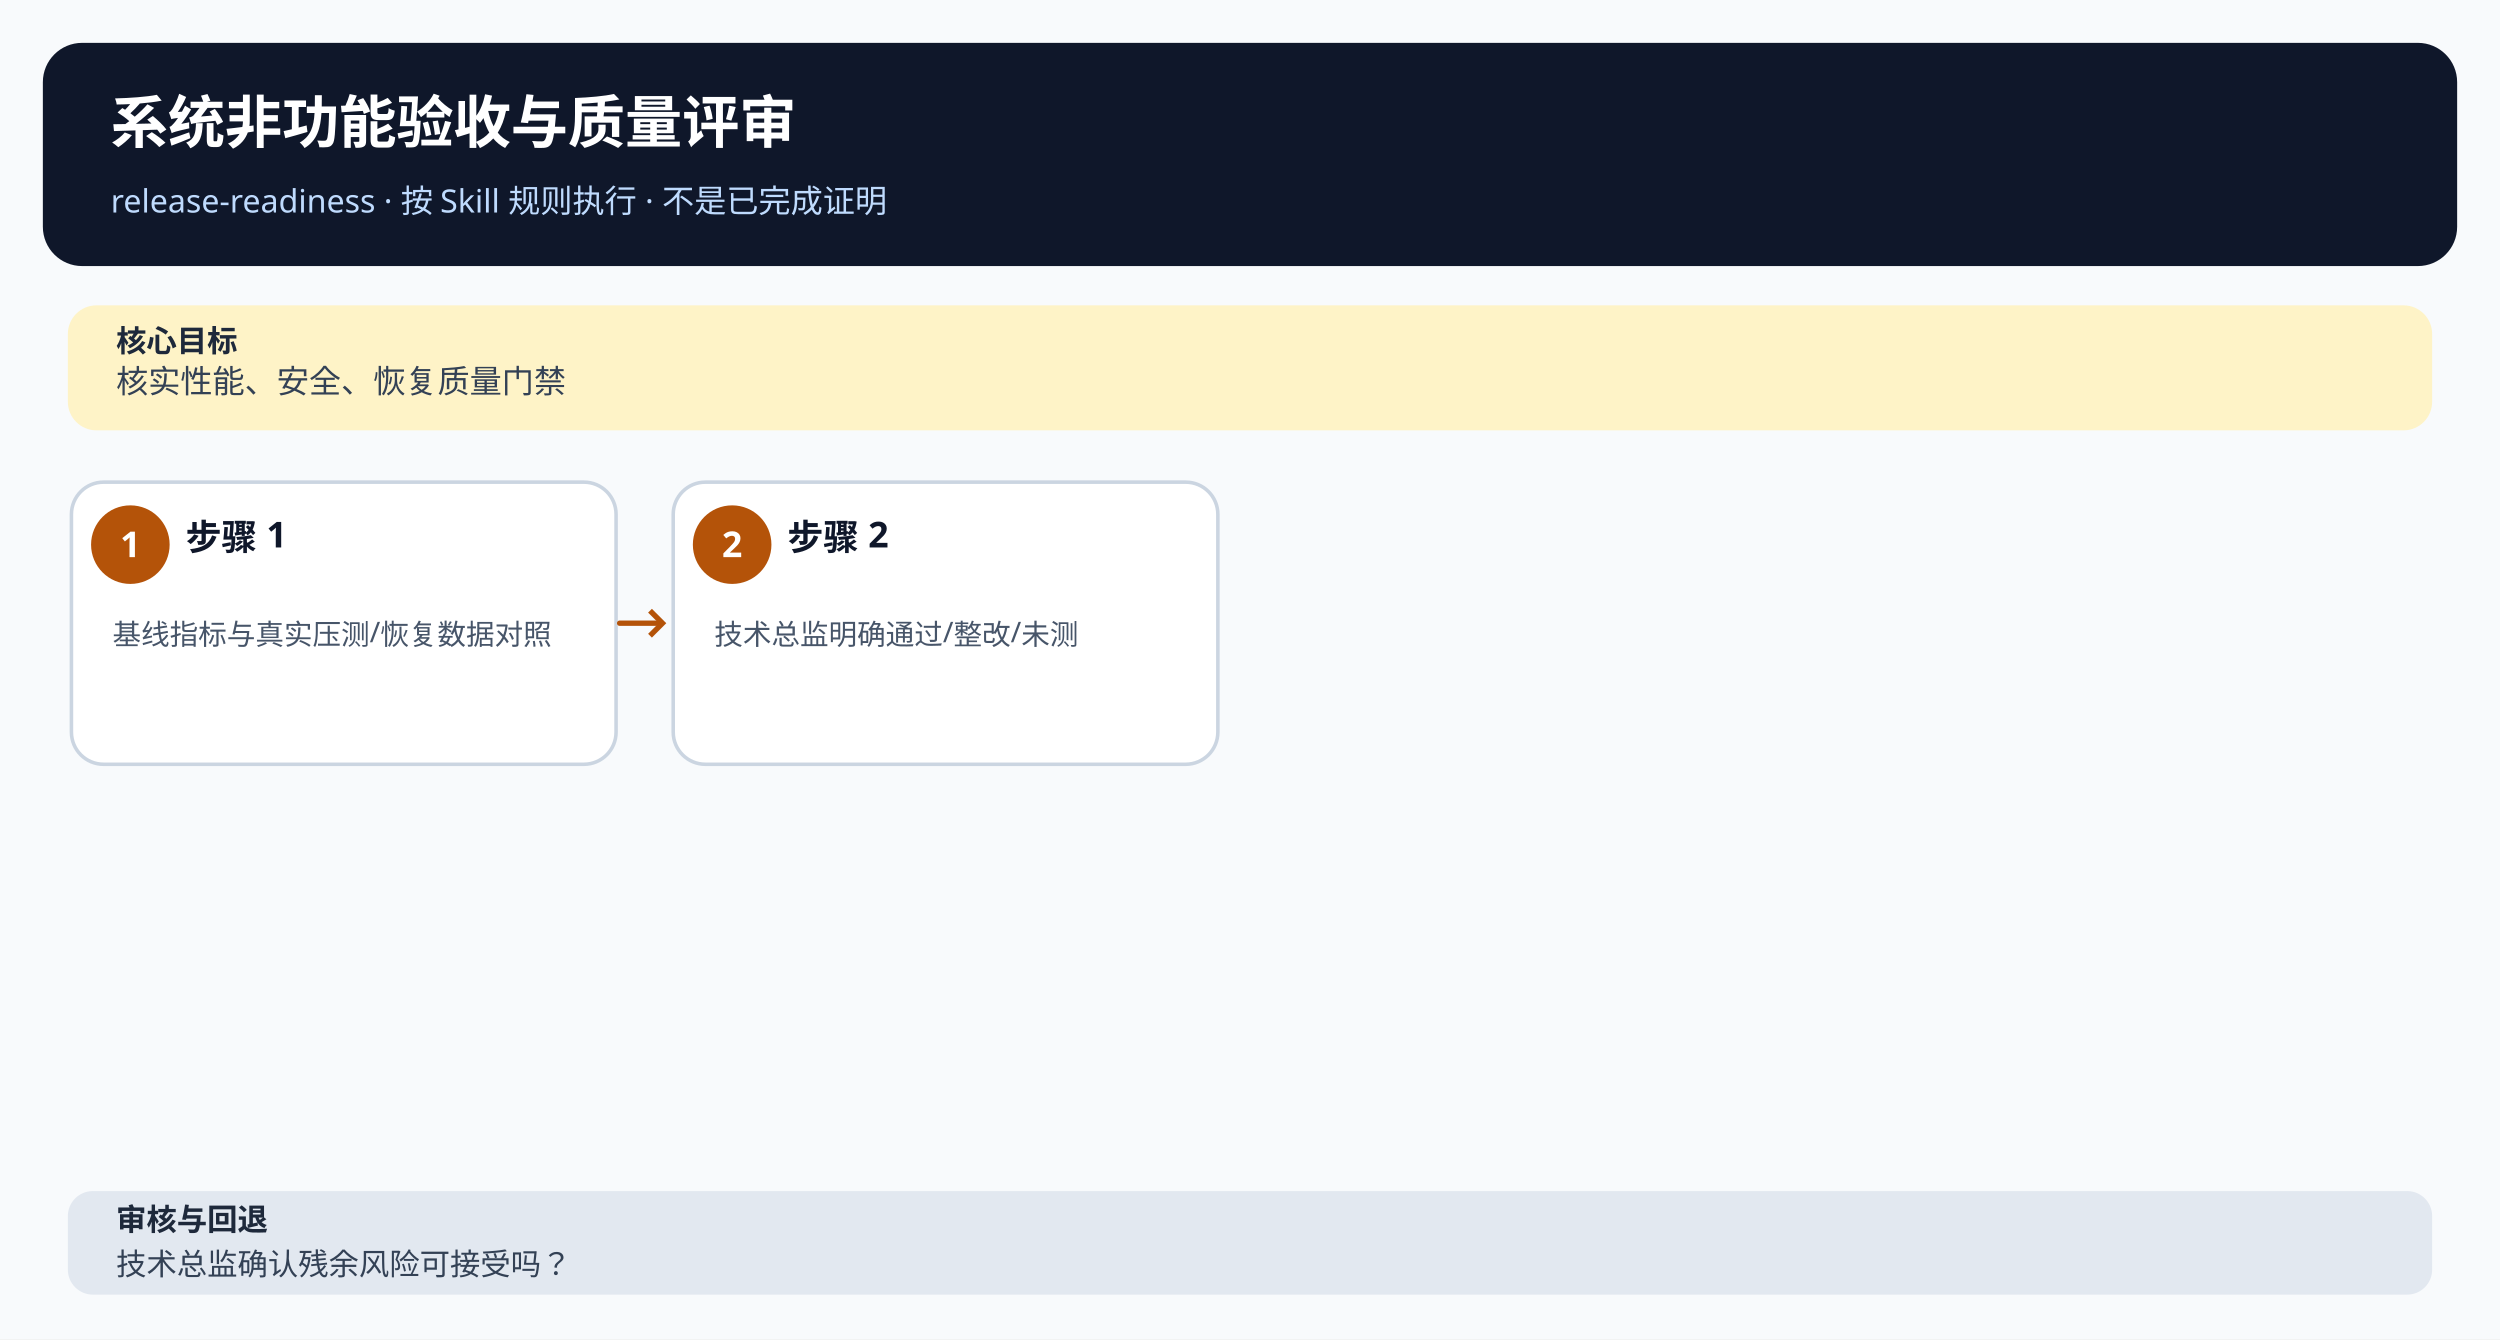
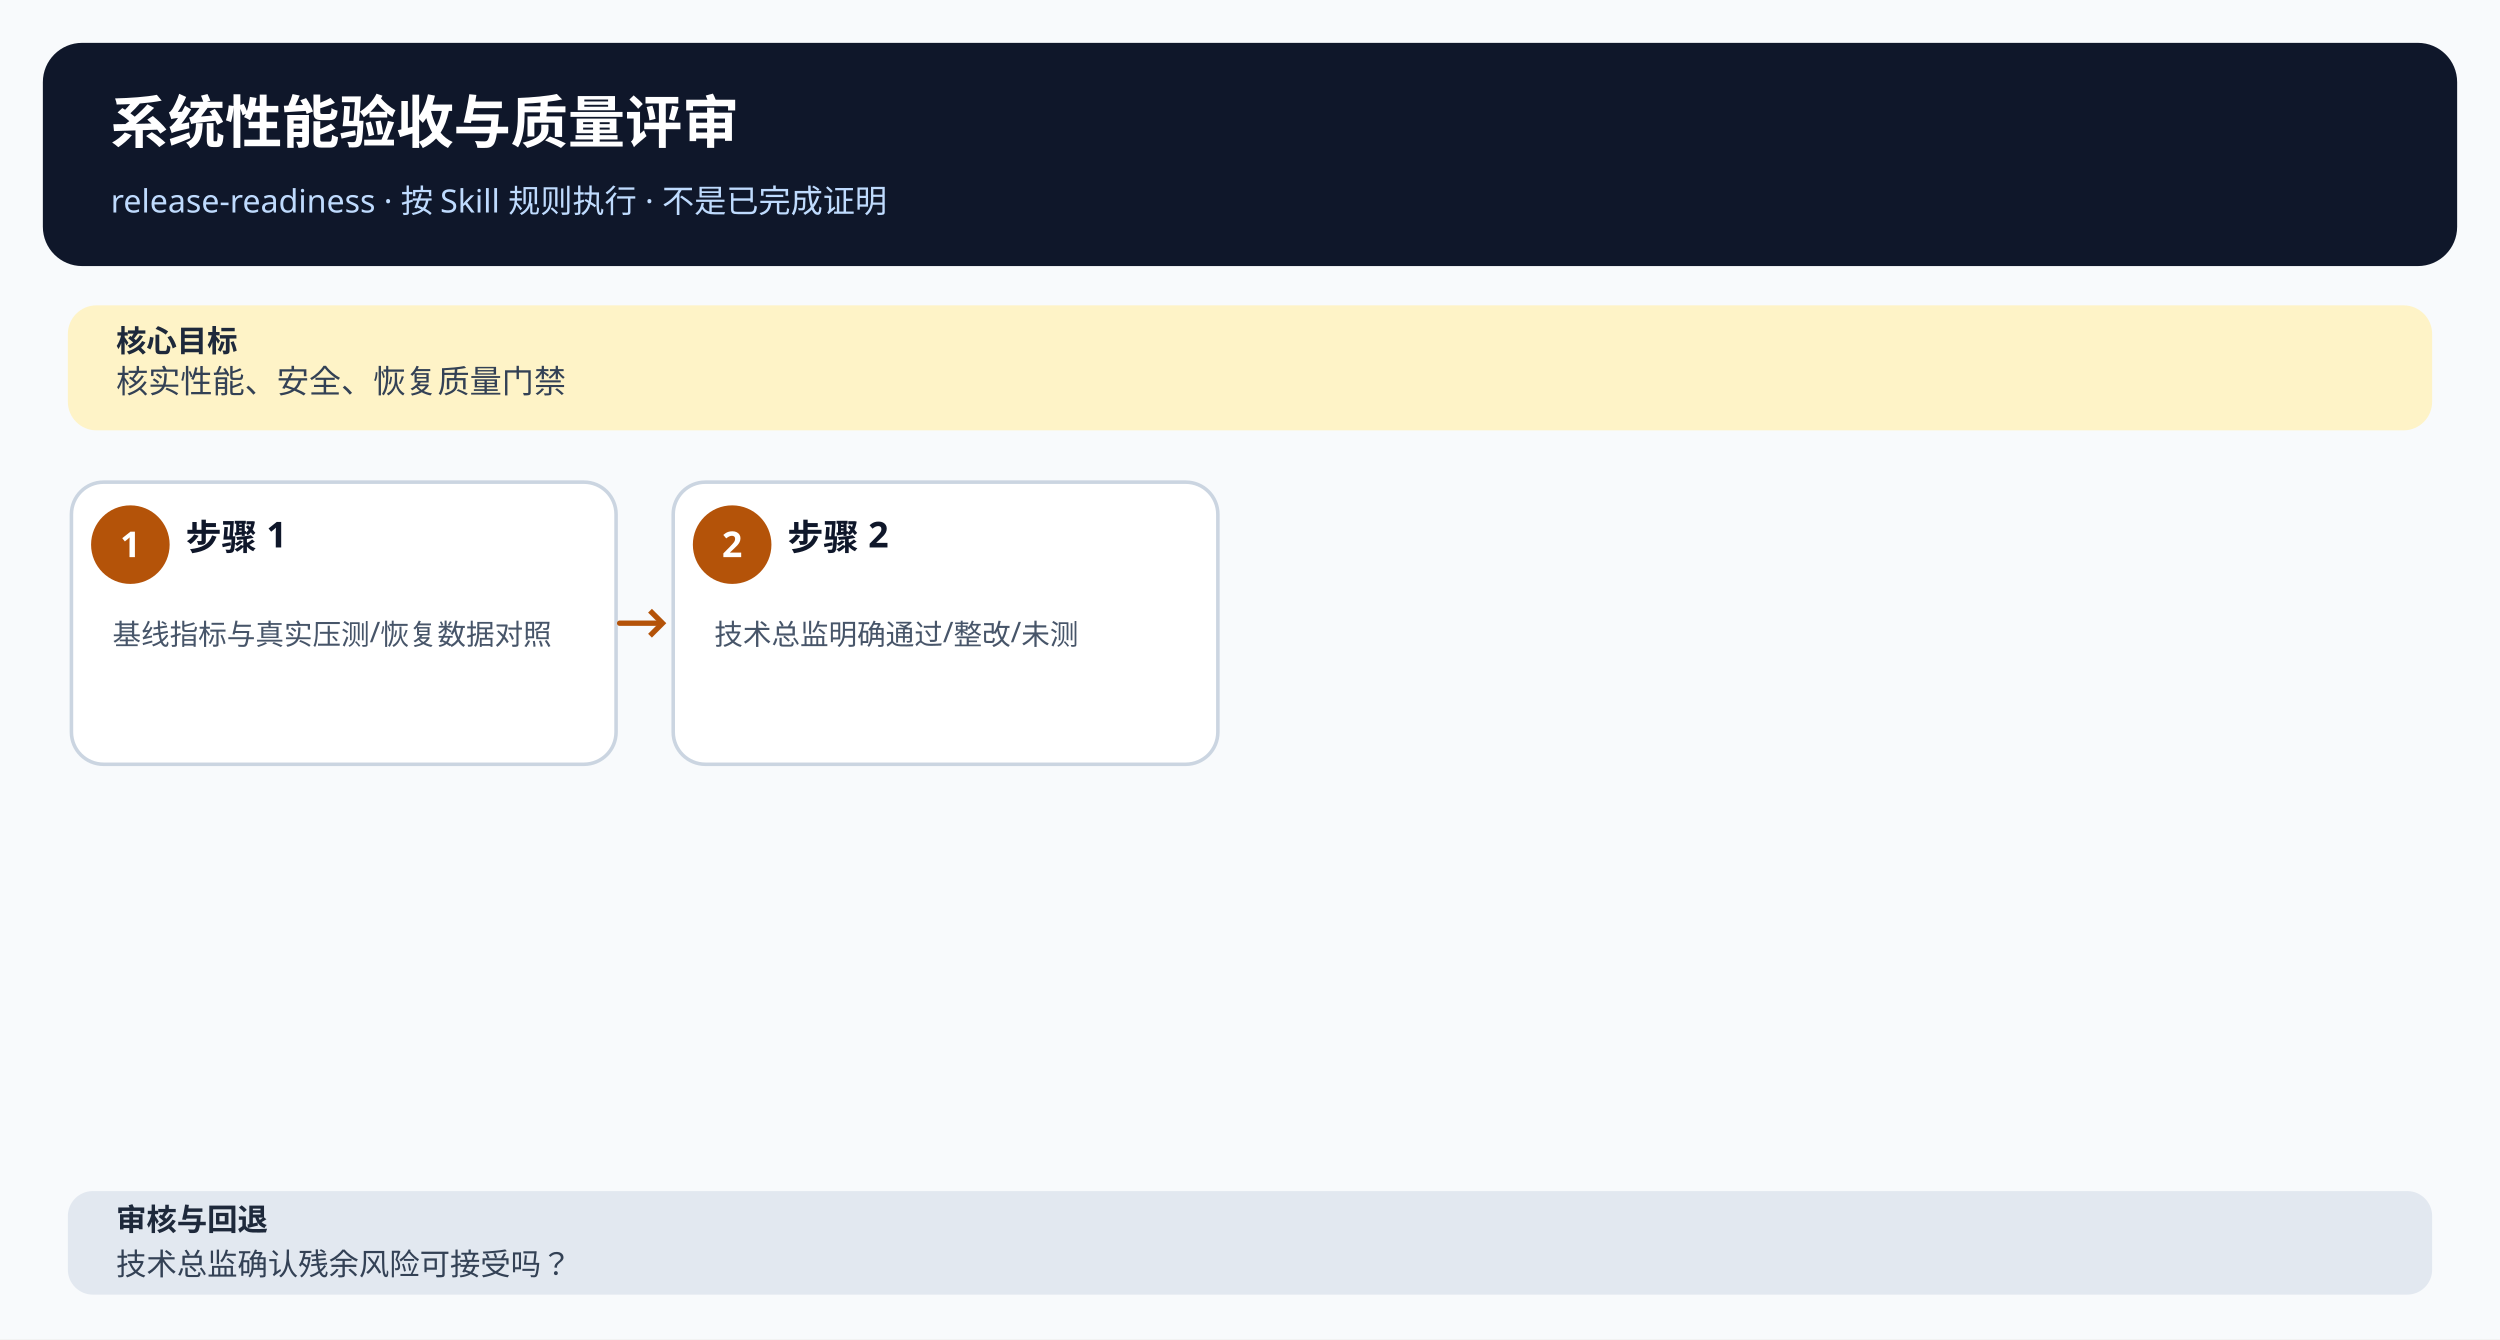
<svg xmlns="http://www.w3.org/2000/svg" width="1400" height="750" viewBox="0 0 1400 750" role="img" aria-label="release-readiness的执行流程图">
  <rect width="1400" height="750" fill="#f8fafc" />
  <rect x="24" y="24" width="1352" height="125" rx="22" fill="#0f172a" />
-   <text x="62" y="80" fill="#fff" font-size="32" font-weight="700" font-family="sans-serif">系统非功能验收与质量评审</text>
+   <text x="62" y="80" fill="#fff" font-size="32" font-weight="700" font-family="sans-serif">系统性能验收与质量评审</text>
  <text x="62" y="119" fill="#bfdbfe" font-size="18" font-family="sans-serif">release-readiness · 按 Skill 规则执行 · 不是已完成证明</text>
  <rect x="38" y="171" width="1324" height="70" rx="16" fill="#fef3c7" />
  <text x="65" y="197" fill="#1e293b" font-size="17" font-weight="700" font-family="sans-serif">核心目标</text>
  <text x="65" y="220" fill="#334155" font-size="18" font-family="sans-serif">核实性能、安全、恢复质量门禁</text>
  <rect x="40" y="270" width="305" height="158" rx="18" fill="#fff" stroke="#cbd5e1" stroke-width="2" />
  <circle cx="73" cy="305" r="22" fill="#b45309" />
  <text x="73" y="312" fill="#fff" text-anchor="middle" font-size="20" font-weight="700" font-family="sans-serif">1</text>
  <text x="104" y="308" fill="#0f172a" font-size="20" font-weight="700" font-family="sans-serif">步骤 1</text>
  <text x="63" y="361" fill="#475569" font-size="16" font-family="sans-serif">基线指标与真实压测/恢复数据对照</text>
  <path d="M347,349 H369" stroke="#b45309" stroke-width="3" stroke-linecap="round" />
  <path d="M364,342 L371,349 L364,356" fill="none" stroke="#b45309" stroke-width="3" />
  <rect x="377" y="270" width="305" height="158" rx="18" fill="#fff" stroke="#cbd5e1" stroke-width="2" />
  <circle cx="410" cy="305" r="22" fill="#b45309" />
  <text x="410" y="312" fill="#fff" text-anchor="middle" font-size="20" font-weight="700" font-family="sans-serif">2</text>
  <text x="441" y="308" fill="#0f172a" font-size="20" font-weight="700" font-family="sans-serif">步骤 2</text>
  <text x="400" y="361" fill="#475569" font-size="16" font-family="sans-serif">技术总监明确通过/整改/未测</text>
  <rect x="38" y="667" width="1324" height="58" rx="14" fill="#e2e8f0" />
  <text x="65" y="689" fill="#1e293b" font-size="17" font-weight="700" font-family="sans-serif">审核与回退</text>
  <text x="65" y="714" fill="#334155" font-size="17" font-family="sans-serif">技术总监确认残余风险可接受吗？</text>
</svg>
